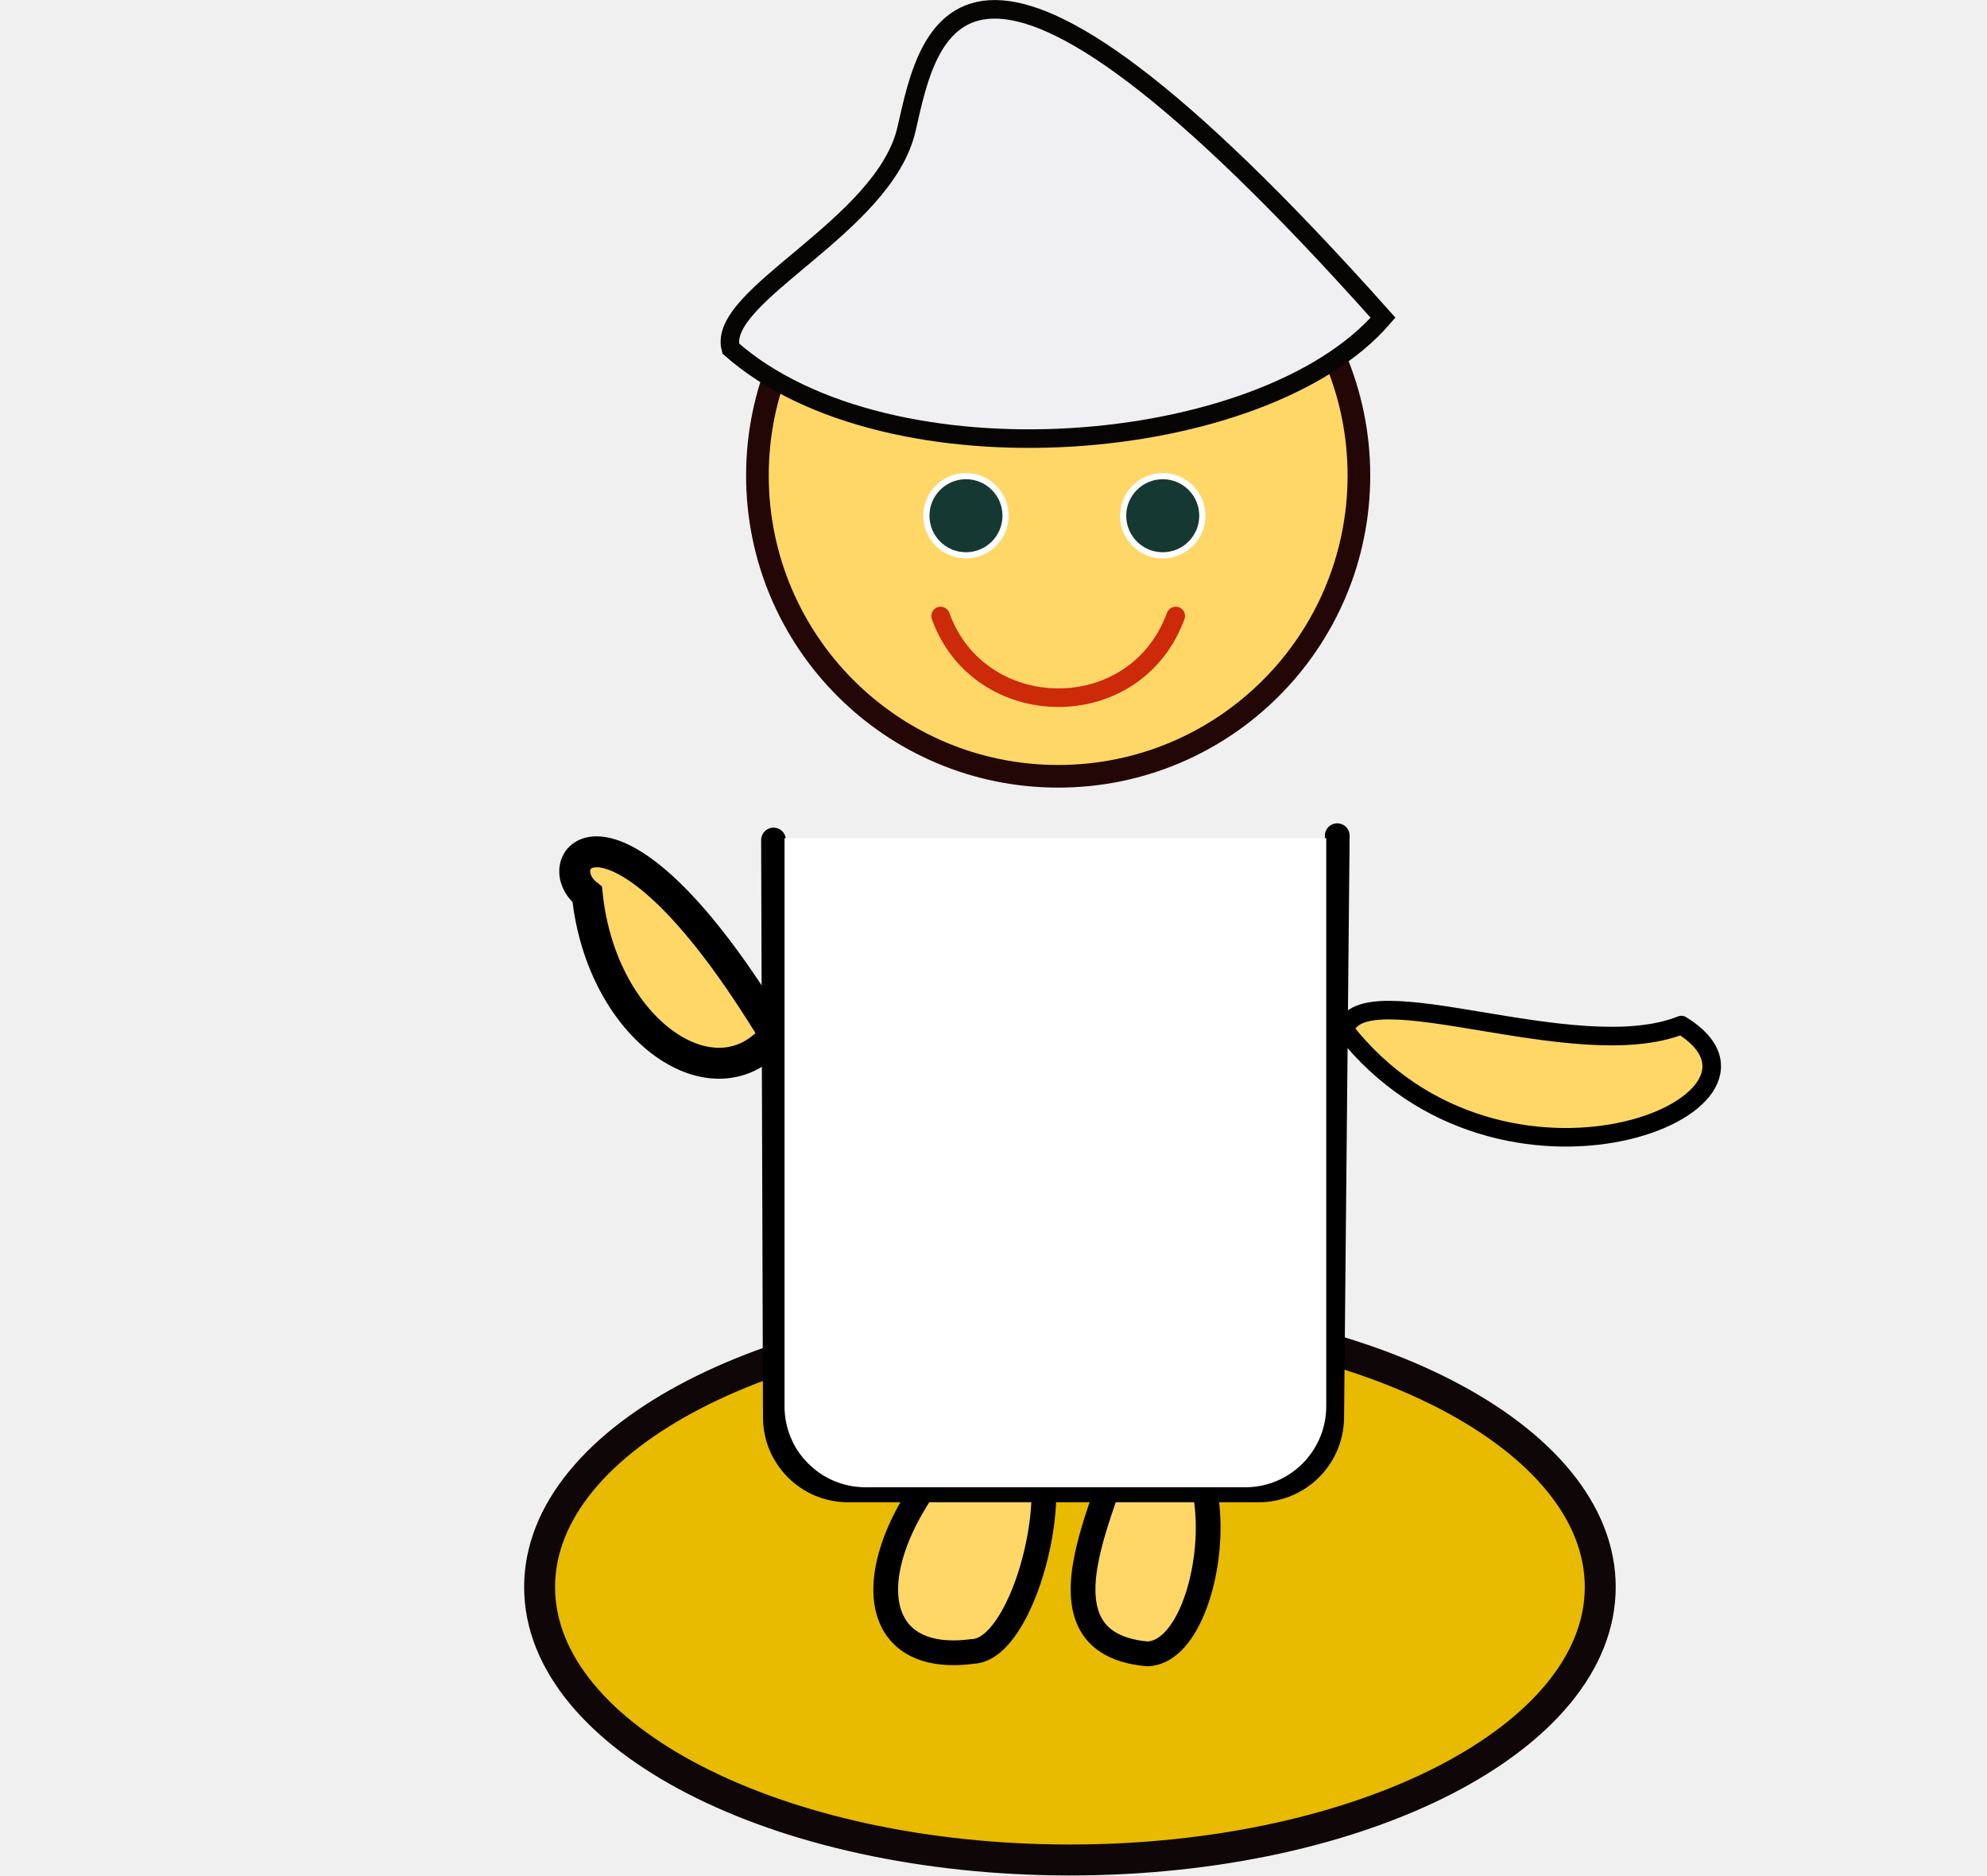
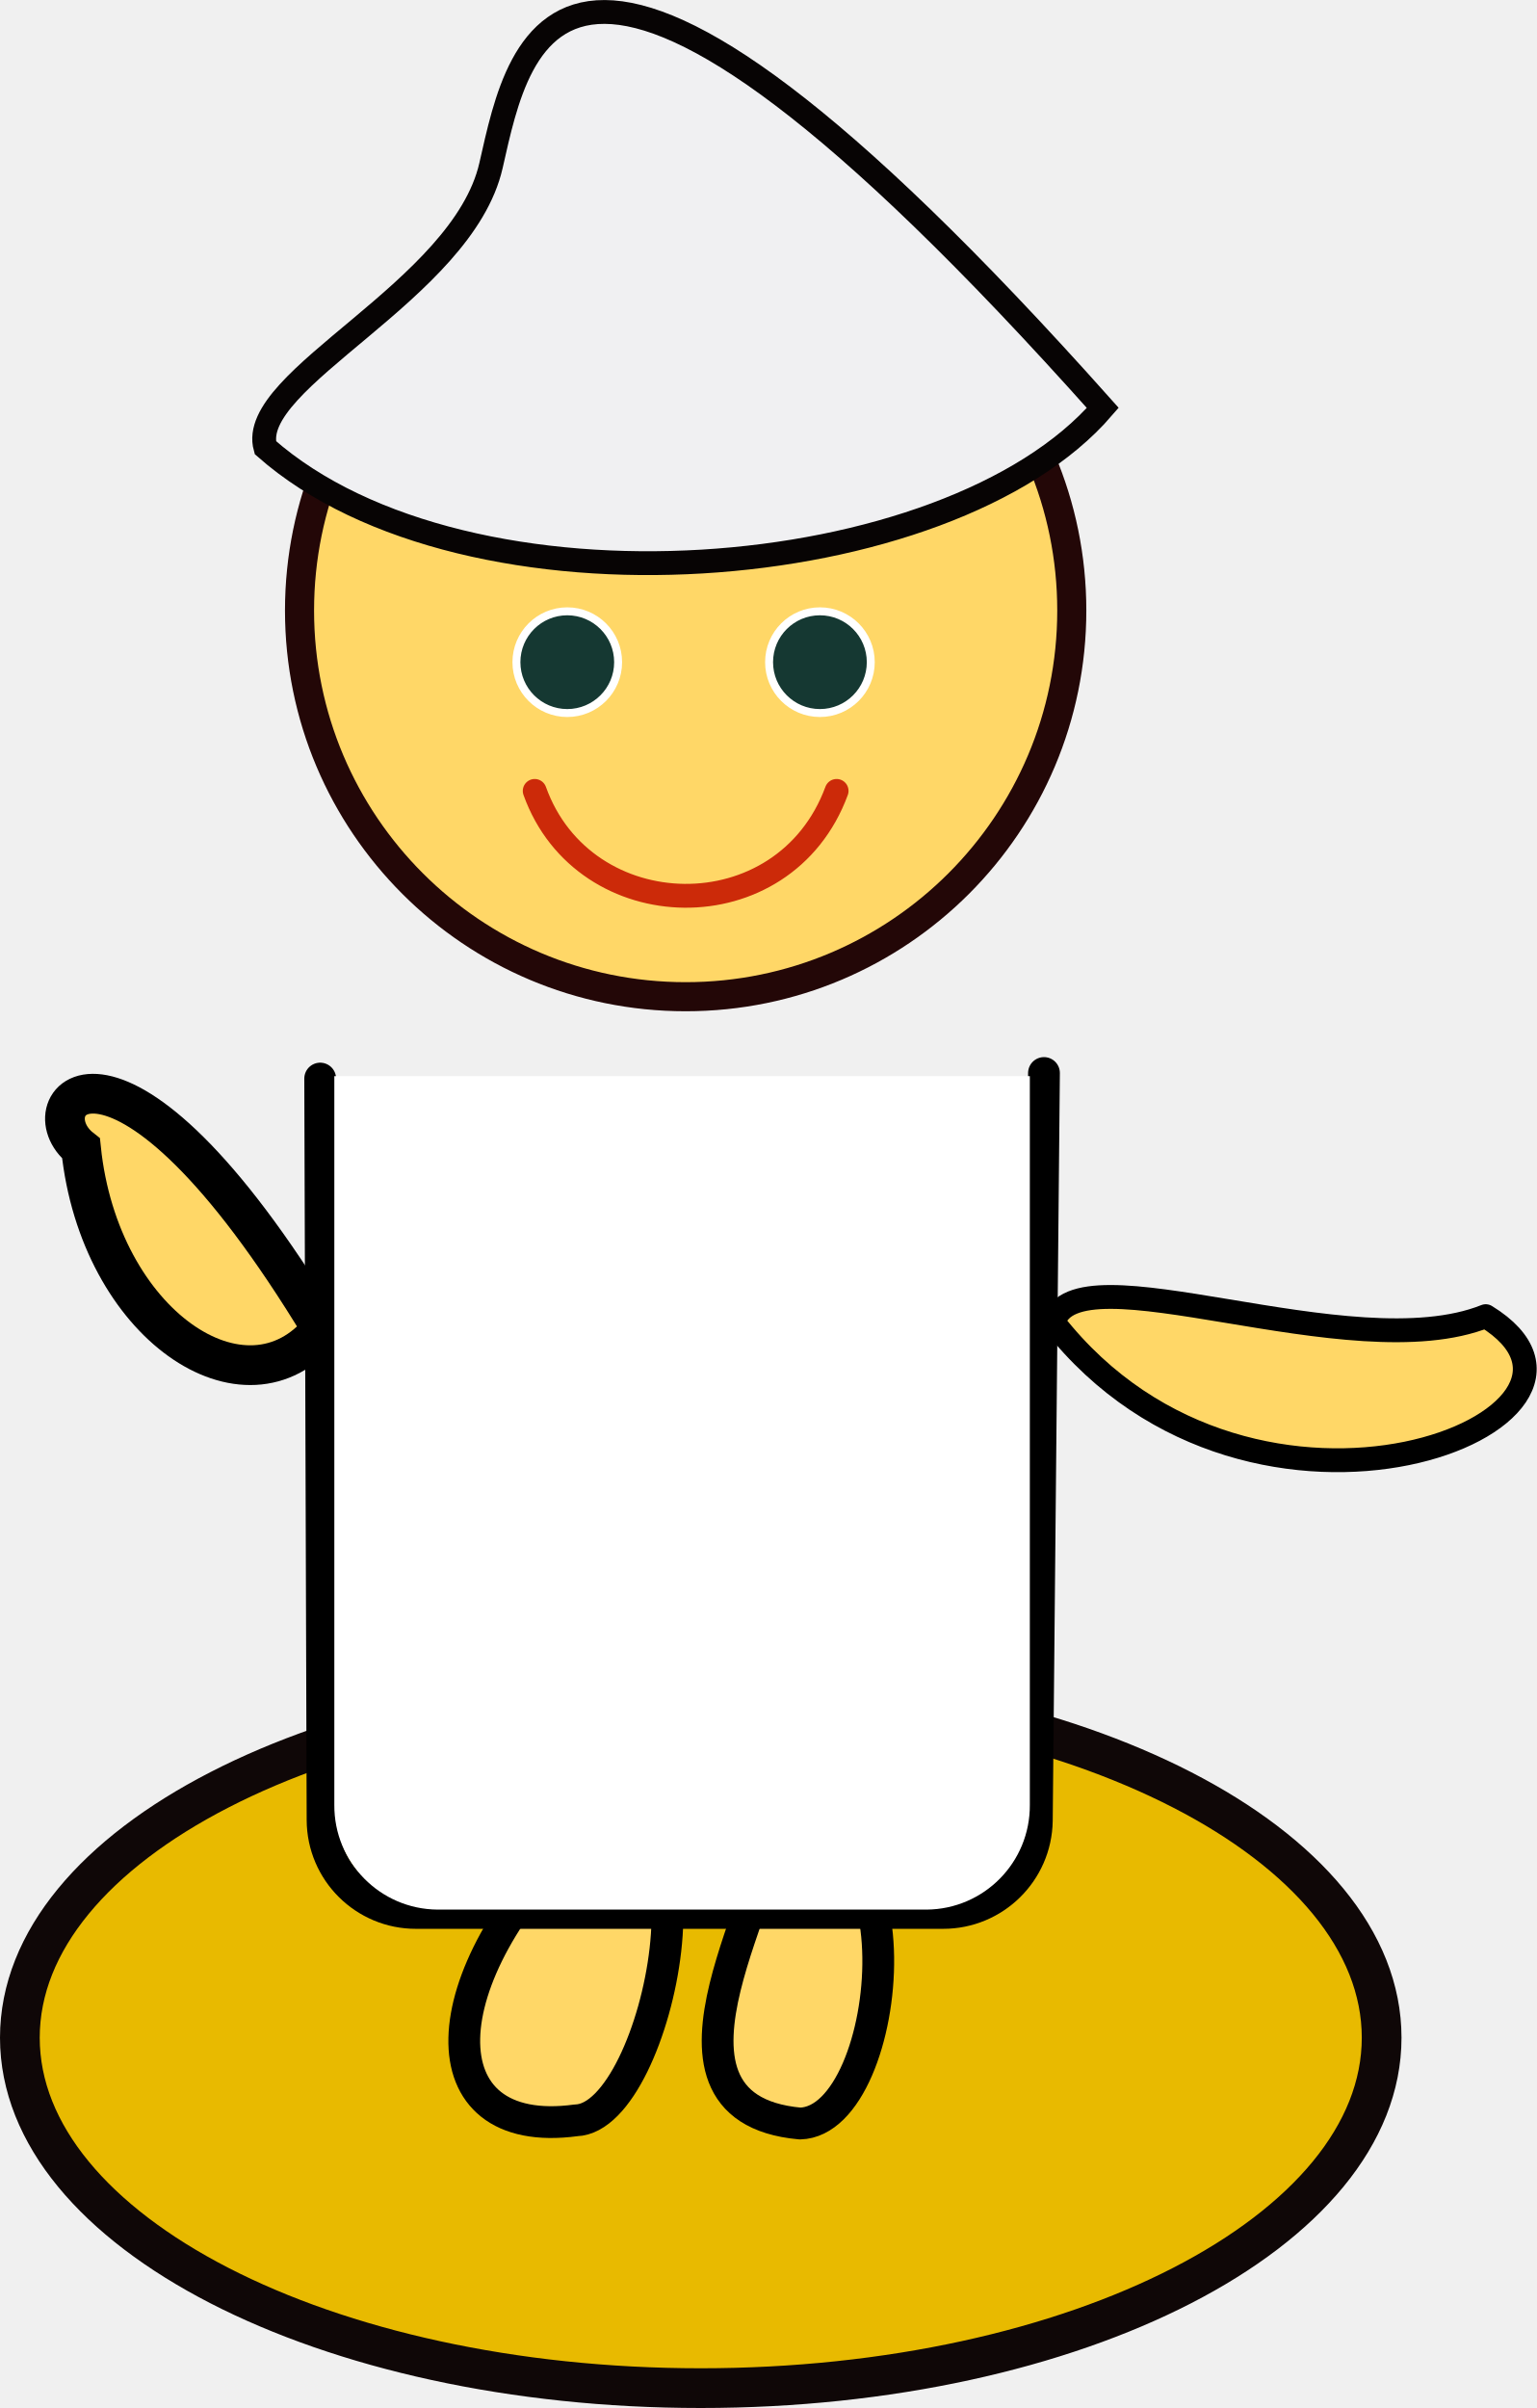
- <svg xmlns="http://www.w3.org/2000/svg" id="enPHxEQtrXM1" viewBox="0 0 321.1 303.03" shape-rendering="geometricPrecision" text-rendering="geometricPrecision">
+ <svg xmlns="http://www.w3.org/2000/svg" id="enPHxEQtrXM1" shape-rendering="geometricPrecision" text-rendering="geometricPrecision" viewBox="84.7 0 193.42 303.03">
  <ellipse rx="85.7" ry="44.1" transform="translate(172.9 256.43)" fill="#e8ba00" stroke="#0f0707" stroke-width="5" />
  <circle r="48.6" transform="translate(171 76.83)" fill="#ffd767" stroke="#230707" stroke-width="3.66" stroke-miterlimit="4.58" />
  <circle r="6.4" transform="translate(187.9 83.33)" fill="#153832" stroke="#fff" />
  <circle r="6.4" transform="translate(156.1 83.33)" fill="#153832" stroke="#fff" />
  <path d="M118.1,56.33c25.4,22.4,86,17.5,105.4-5-68.1-76.4-73.4-46.3-77-30.5s-30.8,26.9-28.4,35.5Z" fill="#f0f0f2" stroke="#070404" stroke-width="3" />
  <path d="M157.8,230.53c18.6-8.5,10,36-.6,36.3-19.2,2.6-18.5-18.1.6-36.3Z" fill="#ffd767" stroke="#000" stroke-width="4" stroke-linecap="round" stroke-linejoin="round" />
  <path d="M180.4,231.73c20.9-8.2,17,35.2,5,35.5-22.2-2-1.3-31.9-5-35.5Z" fill="#ffd767" stroke="#000" stroke-width="4" stroke-linecap="round" stroke-linejoin="round" />
  <path d="M125,135.73l.3,93.3c.022,6.484,5.296,11.722,11.78,11.7c0,0,0,0,0,0h66.32c6.442.006,11.696-5.159,11.8-11.6l.9-94.1" fill="none" stroke="#000" stroke-width="4" stroke-linecap="round" stroke-linejoin="round" />
  <path d="M125.2,167.23c-9.5,11.8-28-.5-30.3-22.7-7-5.5,4.4-20.1,30.3,22.7Z" fill="#ffd767" stroke="#000" stroke-width="5" />
  <path d="M217.3,166.43c25.3,32.3,75.1,11.9,54.4-.8-17,6.8-51.754-8.8-54.4.8Z" fill="#ffd767" stroke="#000" stroke-width="3" stroke-linecap="round" stroke-linejoin="round" />
  <path d="M126.78,135.43h87.54v91.7c.05,7.229-5.77,13.13-12.999,13.18c0,0,0,0-.001,0h-61.54c-7.229-.05-13.05-5.95-13-13.179c0,0,0,0,0-.001v-91.7Z" fill="#fff" />
  <path d="M152,99.53c6.2,17.3,31.4,17.9,38,0" fill="none" stroke="#cc2a09" stroke-width="3" stroke-linecap="round" stroke-linejoin="round" />
</svg>
